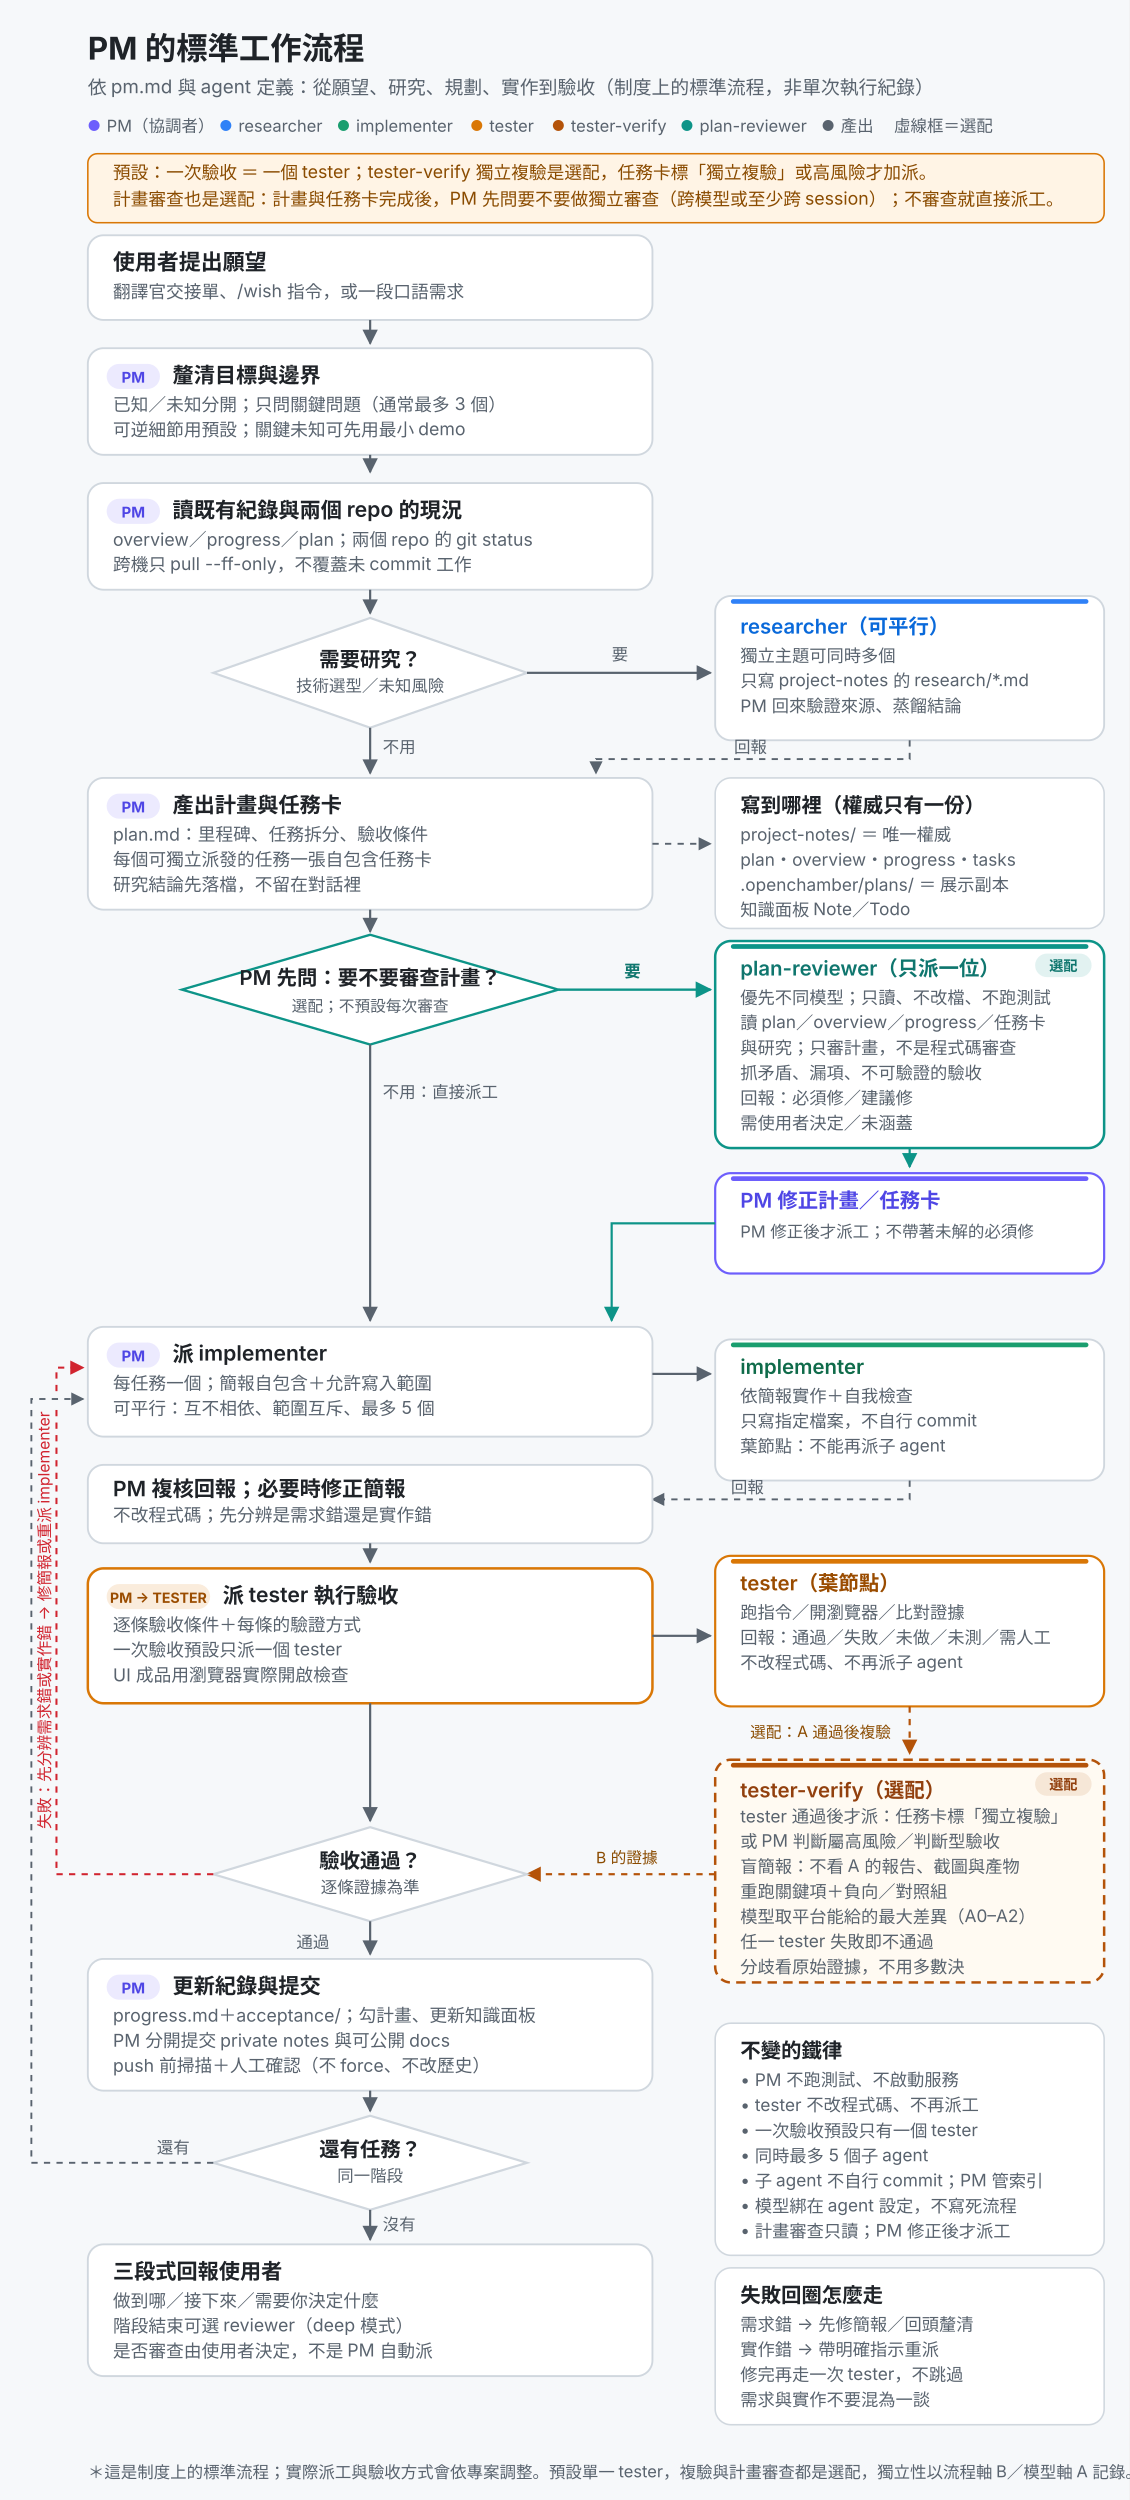
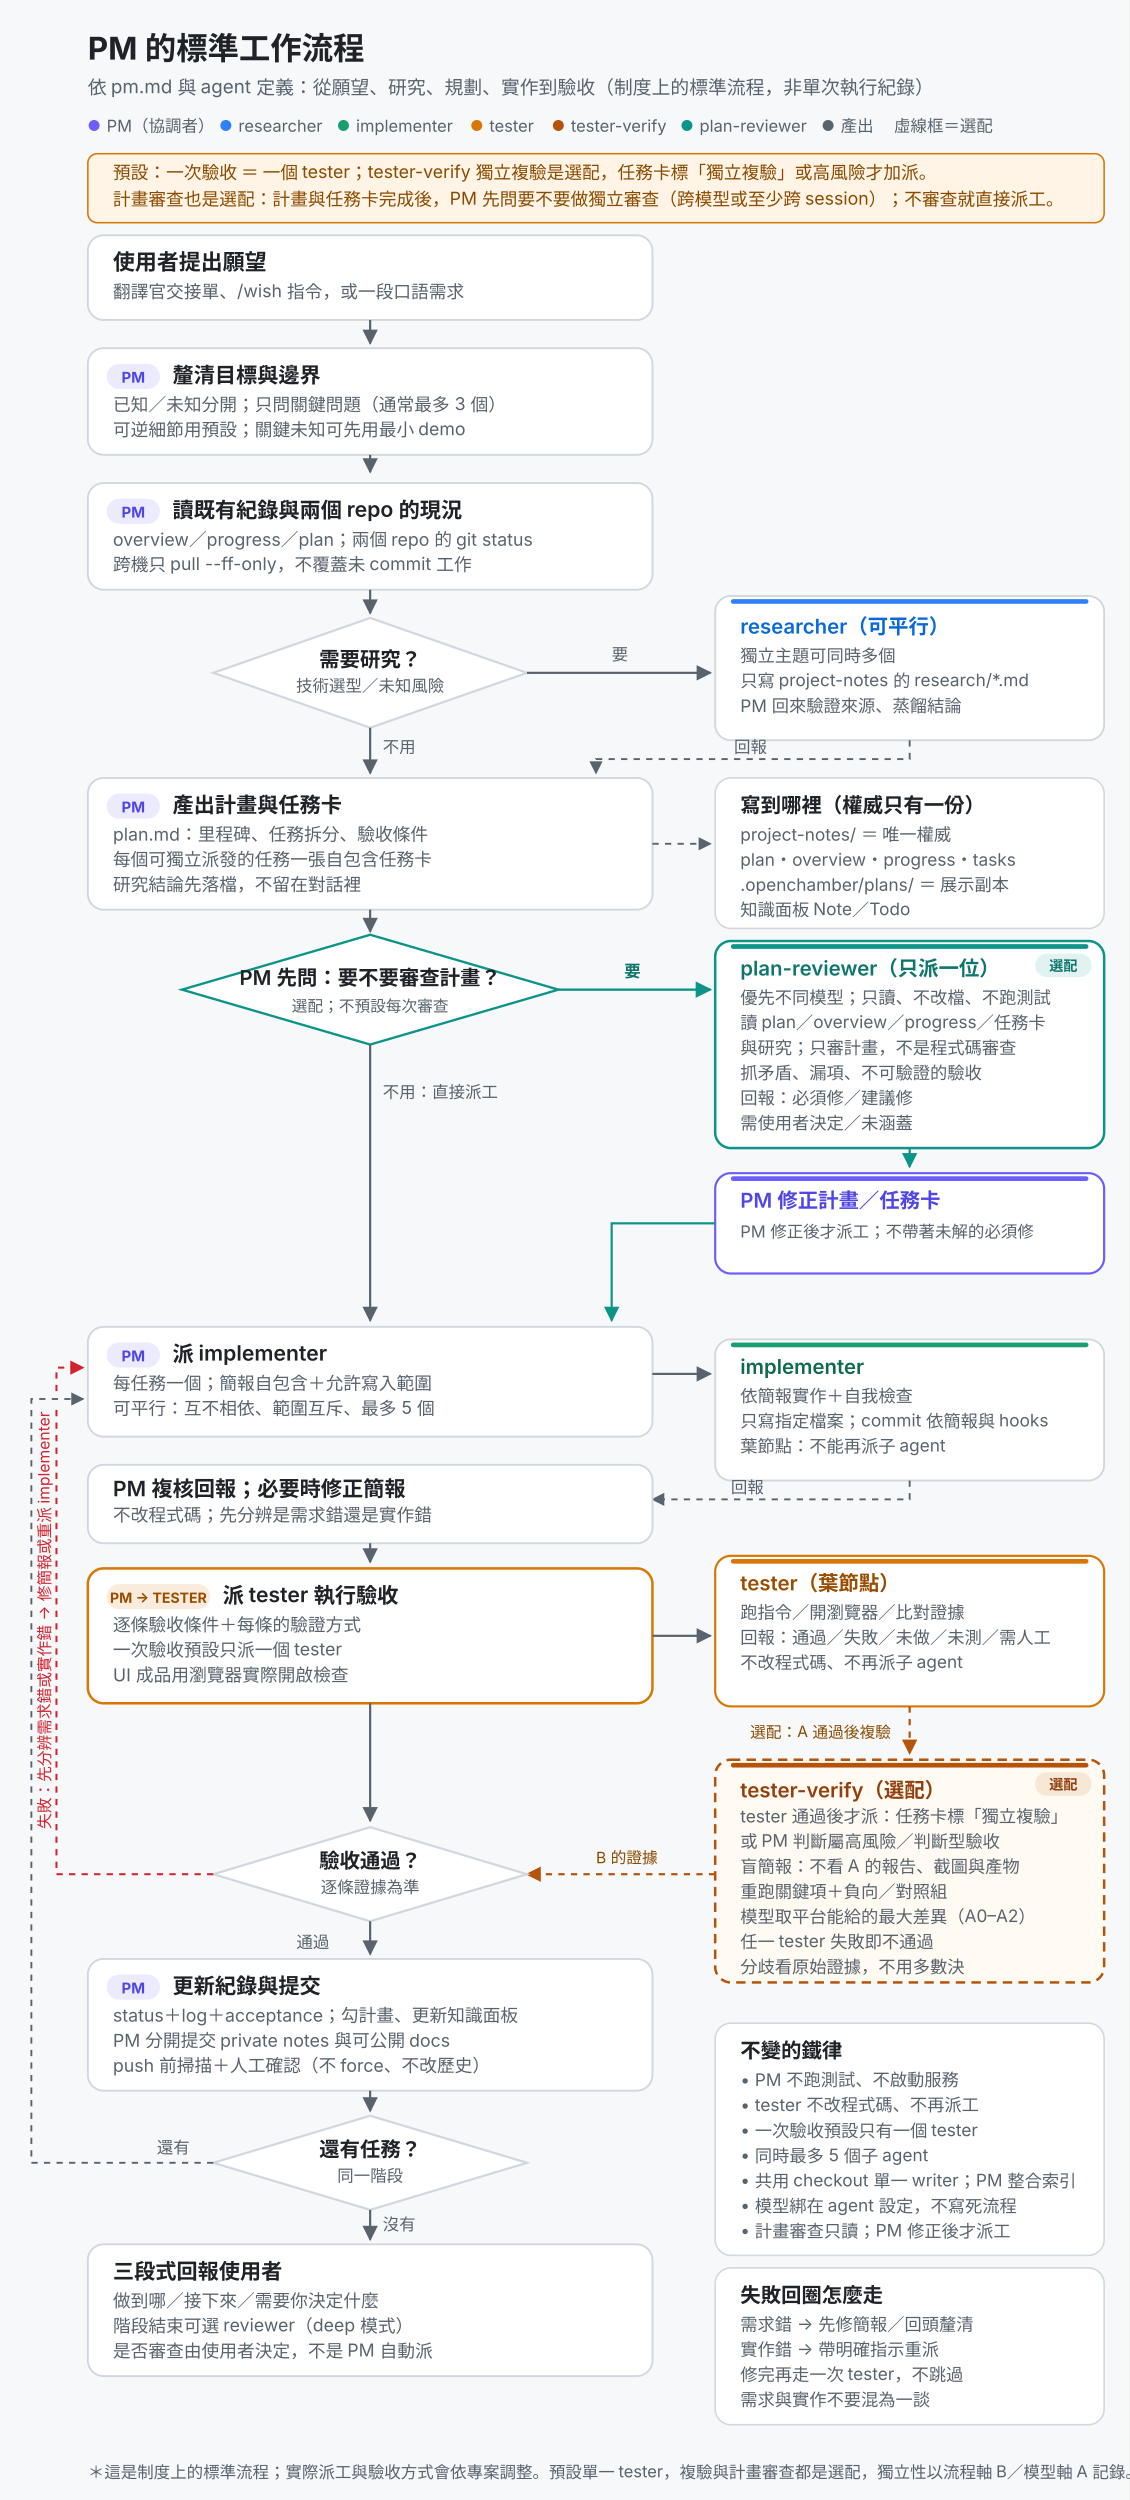
<svg xmlns="http://www.w3.org/2000/svg" width="720" height="1594" viewBox="0 0 720 1594" role="img" aria-labelledby="svg-title svg-desc" font-family="-apple-system, BlinkMacSystemFont, 'Segoe UI', 'Noto Sans TC', 'Microsoft JhengHei', sans-serif" style="max-width:100%;height:auto">
  <defs>
    <marker id="arrow" viewBox="0 0 10 10" refX="9" refY="5" markerWidth="7" markerHeight="7" orient="auto-start-reverse">
      <path d="M0,0 L10,5 L0,10 z" fill="#59636e" />
    </marker>
    <marker id="arrow-fail" viewBox="0 0 10 10" refX="9" refY="5" markerWidth="7" markerHeight="7" orient="auto-start-reverse">
      <path d="M0,0 L10,5 L0,10 z" fill="#d1242f" />
    </marker>
    <marker id="arrow-opt" viewBox="0 0 10 10" refX="9" refY="5" markerWidth="7" markerHeight="7" orient="auto-start-reverse">
      <path d="M0,0 L10,5 L0,10 z" fill="#b45309" />
    </marker>
    <marker id="arrow-plan" viewBox="0 0 10 10" refX="9" refY="5" markerWidth="7" markerHeight="7" orient="auto-start-reverse">
      <path d="M0,0 L10,5 L0,10 z" fill="#0d9488" />
    </marker>
  </defs>
  <rect x="0" y="0" width="720" height="1594" fill="#f6f8fa" />
  <text x="56" y="38" font-size="20" font-weight="700" fill="#1f2328">PM 的標準工作流程</text>
  <text x="56" y="60" font-size="12" fill="#59636e">依 pm.md 與 agent 定義：從願望、研究、規劃、實作到驗收（制度上的標準流程，非單次執行紀錄）</text>
  <circle cx="60" cy="80" r="3.5" fill="#6d5efc" />
  <text x="68" y="84" font-size="10.5" fill="#59636e">PM（協調者）</text>
  <circle cx="144" cy="80" r="3.5" fill="#2f81f7" />
  <text x="152" y="84" font-size="10.5" fill="#59636e">researcher</text>
  <circle cx="219" cy="80" r="3.5" fill="#1a9e6f" />
  <text x="227" y="84" font-size="10.5" fill="#59636e">implementer</text>
  <circle cx="304" cy="80" r="3.5" fill="#d97706" />
  <text x="312" y="84" font-size="10.5" fill="#59636e">tester</text>
  <circle cx="356" cy="80" r="3.5" fill="#b45309" />
  <text x="364" y="84" font-size="10.5" fill="#59636e">tester-verify</text>
  <circle cx="438" cy="80" r="3.5" fill="#0d9488" />
  <text x="446" y="84" font-size="10.5" fill="#59636e">plan-reviewer</text>
  <circle cx="528" cy="80" r="3.5" fill="#59636e" />
  <text x="536" y="84" font-size="10.5" fill="#59636e">產出</text>
  <text x="570" y="84" font-size="10.5" fill="#59636e">虛線框＝選配</text>
  <rect x="56" y="98" width="648" height="44" rx="6" fill="#fff4e5" stroke="#d97706" stroke-width="1" />
  <text x="72" y="114" font-size="11.3" fill="#8a4b00">預設：一次驗收 ＝ 一個 tester；tester-verify 獨立複驗是選配，任務卡標「獨立複驗」或高風險才加派。</text>
  <text x="72" y="131" font-size="11.3" fill="#8a4b00">計畫審查也是選配：計畫與任務卡完成後，PM 先問要不要做獨立審查（跨模型或至少跨 session）；不審查就直接派工。</text>
  <rect x="56" y="150" width="360" height="54" rx="10" fill="#ffffff" stroke="#d0d7de" stroke-width="1.2" />
  <text x="72" y="172" font-size="14" font-weight="600" fill="#1f2328">使用者提出願望</text>
  <text x="72" y="190" font-size="11.3" fill="#59636e">翻譯官交接單、/wish 指令，或一段口語需求</text>
  <path d="M236 204 V219" fill="none" stroke="#59636e" stroke-width="1.4" marker-end="url(#arrow)" />
  <rect x="56" y="222" width="360" height="68" rx="10" fill="#ffffff" stroke="#d0d7de" stroke-width="1.2" />
  <rect x="68" y="232" width="34" height="16" rx="8" fill="#6d5efc" fill-opacity="0.13" />
  <text x="85" y="244" text-anchor="middle" font-size="9.5" font-weight="700" fill="#4f46e5">PM</text>
  <text x="110" y="244" font-size="13.5" font-weight="600" fill="#1f2328">釐清目標與邊界</text>
  <text x="72" y="262" font-size="11.3" fill="#59636e">已知／未知分開；只問關鍵問題（通常最多 3 個）</text>
  <text x="72" y="278" font-size="11.3" fill="#59636e">可逆細節用預設；關鍵未知可先用最小 demo</text>
  <path d="M236 290 V301" fill="none" stroke="#59636e" stroke-width="1.4" marker-end="url(#arrow)" />
  <rect x="56" y="308" width="360" height="68" rx="10" fill="#ffffff" stroke="#d0d7de" stroke-width="1.2" />
  <rect x="68" y="318" width="34" height="16" rx="8" fill="#6d5efc" fill-opacity="0.13" />
  <text x="85" y="330" text-anchor="middle" font-size="9.5" font-weight="700" fill="#4f46e5">PM</text>
  <text x="110" y="330" font-size="13.5" font-weight="600" fill="#1f2328">讀既有紀錄與兩個 repo 的現況</text>
  <text x="72" y="348" font-size="11.3" fill="#59636e">overview／progress／plan；兩個 repo 的 git status</text>
  <text x="72" y="364" font-size="11.3" fill="#59636e">跨機只 pull --ff-only，不覆蓋未 commit 工作</text>
  <path d="M236 376 V391" fill="none" stroke="#59636e" stroke-width="1.4" marker-end="url(#arrow)" />
  <polygon points="236,394 336,429 236,464 136,429" fill="#ffffff" stroke="#d0d7de" stroke-width="1.4" />
  <text x="236" y="425" text-anchor="middle" font-size="13" font-weight="600" fill="#1f2328">需要研究？</text>
  <text x="236" y="441" text-anchor="middle" font-size="10.5" fill="#59636e">技術選型／未知風險</text>
  <path d="M336 429 H453" fill="none" stroke="#59636e" stroke-width="1.4" marker-end="url(#arrow)" />
  <text x="390" y="421" font-size="10.5" fill="#59636e">要</text>
  <rect x="456" y="380" width="248" height="92" rx="10" fill="#ffffff" stroke="#d0d7de" stroke-width="1.2" />
  <rect x="466" y="382" width="228" height="3" rx="1.5" fill="#2f81f7" />
  <text x="472" y="404" font-size="13" font-weight="600" fill="#0969da">researcher（可平行）</text>
  <text x="472" y="422" font-size="11" fill="#59636e">獨立主題可同時多個</text>
  <text x="472" y="438" font-size="11" fill="#59636e">只寫 project-notes 的 research/*.md</text>
  <text x="472" y="454" font-size="11" fill="#59636e">PM 回來驗證來源、蒸餾結論</text>
  <path d="M580 472 V484 H380 V493" fill="none" stroke="#59636e" stroke-width="1.2" stroke-dasharray="4 4" marker-end="url(#arrow)" />
  <text x="468" y="480" font-size="10.5" fill="#59636e">回報</text>
  <path d="M236 464 V493" fill="none" stroke="#59636e" stroke-width="1.4" marker-end="url(#arrow)" />
  <text x="244" y="480" font-size="10.5" fill="#59636e">不用</text>
  <rect x="56" y="496" width="360" height="84" rx="10" fill="#ffffff" stroke="#d0d7de" stroke-width="1.2" />
  <rect x="68" y="506" width="34" height="16" rx="8" fill="#6d5efc" fill-opacity="0.13" />
  <text x="85" y="518" text-anchor="middle" font-size="9.5" font-weight="700" fill="#4f46e5">PM</text>
  <text x="110" y="518" font-size="13.5" font-weight="600" fill="#1f2328">產出計畫與任務卡</text>
  <text x="72" y="536" font-size="11.3" fill="#59636e">plan.md：里程碑、任務拆分、驗收條件</text>
  <text x="72" y="552" font-size="11.3" fill="#59636e">每個可獨立派發的任務一張自包含任務卡</text>
  <text x="72" y="568" font-size="11.3" fill="#59636e">研究結論先落檔，不留在對話裡</text>
  <rect x="456" y="496" width="248" height="96" rx="10" fill="#ffffff" stroke="#d0d7de" stroke-width="1" />
  <text x="472" y="518" font-size="13" font-weight="600" fill="#1f2328">寫到哪裡（權威只有一份）</text>
  <text x="472" y="536" font-size="11" fill="#59636e">project-notes/ ＝ 唯一權威</text>
  <text x="472" y="552" font-size="11" fill="#59636e">plan・overview・progress・tasks</text>
  <text x="472" y="568" font-size="11" fill="#59636e">.openchamber/plans/ ＝ 展示副本</text>
  <text x="472" y="584" font-size="11" fill="#59636e">知識面板 Note／Todo</text>
  <path d="M416 538 H453" fill="none" stroke="#59636e" stroke-width="1.2" stroke-dasharray="4 4" marker-end="url(#arrow)" />
  <path d="M236 580 V594" fill="none" stroke="#59636e" stroke-width="1.4" marker-end="url(#arrow)" />
  <polygon points="236,596 356,631 236,666 116,631" fill="#ffffff" stroke="#0d9488" stroke-width="1.5" />
  <text x="236" y="628" text-anchor="middle" font-size="13" font-weight="600" fill="#1f2328">PM 先問：要不要審查計畫？</text>
  <text x="236" y="645" text-anchor="middle" font-size="10" fill="#59636e">選配；不預設每次審查</text>
  <path d="M356 631 H453" fill="none" stroke="#0d9488" stroke-width="1.5" marker-end="url(#arrow-plan)" />
  <text x="398" y="623" font-size="10.5" font-weight="600" fill="#0f766e">要</text>
  <path d="M236 666 V842" fill="none" stroke="#59636e" stroke-width="1.4" marker-end="url(#arrow)" />
  <text x="244" y="700" font-size="10.5" fill="#59636e">不用：直接派工</text>
  <rect x="456" y="600" width="248" height="132" rx="10" fill="#ffffff" stroke="#0d9488" stroke-width="1.6" />
  <rect x="466" y="602" width="228" height="3" rx="1.5" fill="#0d9488" />
  <rect x="660" y="608" width="36" height="15" rx="7.5" fill="#0d9488" fill-opacity="0.12" />
  <text x="678" y="619" text-anchor="middle" font-size="9" font-weight="700" fill="#0f766e">選配</text>
  <text x="472" y="622" font-size="13" font-weight="600" fill="#0f766e">plan-reviewer（只派一位）</text>
  <text x="472" y="640" font-size="11" fill="#59636e">優先不同模型；只讀、不改檔、不跑測試</text>
  <text x="472" y="656" font-size="11" fill="#59636e">讀 plan／overview／progress／任務卡</text>
  <text x="472" y="672" font-size="11" fill="#59636e">　與研究；只審計畫，不是程式碼審查</text>
  <text x="472" y="688" font-size="11" fill="#59636e">抓矛盾、漏項、不可驗證的驗收</text>
  <text x="472" y="704" font-size="11" fill="#59636e">回報：必須修／建議修</text>
  <text x="472" y="720" font-size="11" fill="#59636e">　　　需使用者決定／未涵蓋</text>
  <path d="M580 732 V744" fill="none" stroke="#0d9488" stroke-width="1.4" marker-end="url(#arrow-plan)" />
  <rect x="456" y="748" width="248" height="64" rx="10" fill="#ffffff" stroke="#6d5efc" stroke-width="1.4" />
  <rect x="466" y="750" width="228" height="3" rx="1.5" fill="#6d5efc" />
  <text x="472" y="770" font-size="13" font-weight="600" fill="#4f46e5">PM 修正計畫／任務卡</text>
  <text x="472" y="789" font-size="10.5" fill="#59636e">PM 修正後才派工；不帶著未解的必須修</text>
  <path d="M456 780 H390 V842" fill="none" stroke="#0d9488" stroke-width="1.4" marker-end="url(#arrow-plan)" />
  <rect x="56" y="846" width="360" height="70" rx="10" fill="#ffffff" stroke="#d0d7de" stroke-width="1.2" />
  <rect x="68" y="856" width="34" height="16" rx="8" fill="#6d5efc" fill-opacity="0.13" />
  <text x="85" y="868" text-anchor="middle" font-size="9.5" font-weight="700" fill="#4f46e5">PM</text>
  <text x="110" y="868" font-size="13.5" font-weight="600" fill="#1f2328">派 implementer</text>
  <text x="72" y="886" font-size="11.3" fill="#59636e">每任務一個；簡報自包含＋允許寫入範圍</text>
  <text x="72" y="902" font-size="11.3" fill="#59636e">可平行：互不相依、範圍互斥、最多 5 個</text>
  <path d="M416 876 H453" fill="none" stroke="#59636e" stroke-width="1.4" marker-end="url(#arrow)" />
  <rect x="456" y="854" width="248" height="90" rx="10" fill="#ffffff" stroke="#d0d7de" stroke-width="1.2" />
  <rect x="466" y="856" width="228" height="3" rx="1.5" fill="#1a9e6f" />
  <text x="472" y="876" font-size="13" font-weight="600" fill="#0f6b4a">implementer</text>
  <text x="472" y="894" font-size="11" fill="#59636e">依簡報實作＋自我檢查</text>
-   <text x="472" y="910" font-size="11" fill="#59636e">只寫指定檔案，不自行 commit</text>
+   <text x="472" y="910" font-size="11" fill="#59636e">只寫指定檔案；commit 依簡報與 hooks</text>
  <text x="472" y="926" font-size="11" fill="#59636e">葉節點：不能再派子 agent</text>
  <path d="M580 944 V956 H416" fill="none" stroke="#59636e" stroke-width="1.2" stroke-dasharray="4 4" marker-end="url(#arrow)" />
  <text x="466" y="952" font-size="10.5" fill="#59636e">回報</text>
  <rect x="56" y="934" width="360" height="50" rx="10" fill="#ffffff" stroke="#d0d7de" stroke-width="1.2" />
  <text x="72" y="954" font-size="13.5" font-weight="600" fill="#1f2328">PM 複核回報；必要時修正簡報</text>
  <text x="72" y="970" font-size="11.3" fill="#59636e">不改程式碼；先分辨是需求錯還是實作錯</text>
  <path d="M236 984 V996" fill="none" stroke="#59636e" stroke-width="1.4" marker-end="url(#arrow)" />
  <rect x="56" y="1000" width="360" height="86" rx="10" fill="#ffffff" stroke="#d97706" stroke-width="1.6" />
  <rect x="68" y="1010" width="66" height="16" rx="8" fill="#d97706" fill-opacity="0.14" />
  <text x="101" y="1022" text-anchor="middle" font-size="9" font-weight="700" fill="#9a4c00">PM → TESTER</text>
  <text x="142" y="1022" font-size="13.5" font-weight="600" fill="#1f2328">派 tester 執行驗收</text>
  <text x="72" y="1040" font-size="11.3" fill="#59636e">逐條驗收條件＋每條的驗證方式</text>
  <text x="72" y="1056" font-size="11.3" fill="#59636e">一次驗收預設只派一個 tester</text>
  <text x="72" y="1072" font-size="11.3" fill="#59636e">UI 成品用瀏覽器實際開啟檢查</text>
  <path d="M416 1043 H453" fill="none" stroke="#59636e" stroke-width="1.4" marker-end="url(#arrow)" />
  <rect x="456" y="992" width="248" height="96" rx="10" fill="#ffffff" stroke="#d97706" stroke-width="1.4" />
  <rect x="466" y="994" width="228" height="3" rx="1.5" fill="#d97706" />
  <text x="472" y="1014" font-size="13" font-weight="600" fill="#9a4c00">tester（葉節點）</text>
  <text x="472" y="1032" font-size="11" fill="#59636e">跑指令／開瀏覽器／比對證據</text>
  <text x="472" y="1048" font-size="11" fill="#59636e">回報：通過／失敗／未做／未測／需人工</text>
  <text x="472" y="1064" font-size="11" fill="#59636e">不改程式碼、不再派子 agent</text>
  <rect x="456" y="1122" width="248" height="142" rx="10" fill="#fffaf2" stroke="#b45309" stroke-width="1.6" stroke-dasharray="6 4" />
  <rect x="466" y="1124" width="228" height="3" rx="1.5" fill="#b45309" />
  <rect x="660" y="1130" width="36" height="15" rx="7.5" fill="#b45309" fill-opacity="0.12" />
  <text x="678" y="1141" text-anchor="middle" font-size="9" font-weight="700" fill="#92400e">選配</text>
  <text x="472" y="1146" font-size="13" font-weight="600" fill="#92400e">tester-verify（選配）</text>
  <text x="472" y="1162" font-size="11" fill="#59636e">tester 通過後才派：任務卡標「獨立複驗」</text>
  <text x="472" y="1178" font-size="11" fill="#59636e">或 PM 判斷屬高風險／判斷型驗收</text>
  <text x="472" y="1194" font-size="11" fill="#59636e">盲簡報：不看 A 的報告、截圖與產物</text>
  <text x="472" y="1210" font-size="11" fill="#59636e">重跑關鍵項＋負向／對照組</text>
  <text x="472" y="1226" font-size="11" fill="#59636e">模型取平台能給的最大差異（A0–A2）</text>
  <text x="472" y="1242" font-size="11" fill="#59636e">任一 tester 失敗即不通過</text>
  <text x="472" y="1258" font-size="11" fill="#59636e">分歧看原始證據，不用多數決</text>
  <path d="M580 1088 V1118" fill="none" stroke="#b45309" stroke-width="1.4" stroke-dasharray="4 4" marker-end="url(#arrow-opt)" />
  <text x="568" y="1108" text-anchor="end" font-size="10" fill="#8a4b00">選配：A 通過後複驗</text>
  <path d="M456 1195 H336" fill="none" stroke="#b45309" stroke-width="1.4" stroke-dasharray="4 4" marker-end="url(#arrow-opt)" />
  <text x="380" y="1188" font-size="10" fill="#8a4b00">B 的證據</text>
  <path d="M236 1086 V1161" fill="none" stroke="#59636e" stroke-width="1.4" marker-end="url(#arrow)" />
  <polygon points="236,1165 336,1195 236,1225 136,1195" fill="#ffffff" stroke="#d0d7de" stroke-width="1.4" />
  <text x="236" y="1191" text-anchor="middle" font-size="13" font-weight="600" fill="#1f2328">驗收通過？</text>
  <text x="236" y="1207" text-anchor="middle" font-size="10.5" fill="#59636e">逐條證據為準</text>
  <path d="M136 1195 H36 V872 H53" fill="none" stroke="#d1242f" stroke-width="1.3" stroke-dasharray="4 4" marker-end="url(#arrow-fail)" />
  <text transform="rotate(-90 32 1033)" x="32" y="1033" text-anchor="middle" font-size="10" fill="#d1242f">失敗：先分辨需求錯或實作錯 → 修簡報或重派 implementer</text>
  <path d="M236 1225 V1246" fill="none" stroke="#59636e" stroke-width="1.4" marker-end="url(#arrow)" />
  <text x="210" y="1242" text-anchor="end" font-size="10.5" fill="#59636e">通過</text>
  <rect x="56" y="1249" width="360" height="84" rx="10" fill="#ffffff" stroke="#d0d7de" stroke-width="1.2" />
  <rect x="68" y="1259" width="34" height="16" rx="8" fill="#6d5efc" fill-opacity="0.13" />
  <text x="85" y="1271" text-anchor="middle" font-size="9.5" font-weight="700" fill="#4f46e5">PM</text>
  <text x="110" y="1271" font-size="13.5" font-weight="600" fill="#1f2328">更新紀錄與提交</text>
-   <text x="72" y="1289" font-size="11.3" fill="#59636e">progress.md＋acceptance/；勾計畫、更新知識面板</text>
+   <text x="72" y="1289" font-size="11.3" fill="#59636e">status＋log＋acceptance；勾計畫、更新知識面板</text>
  <text x="72" y="1305" font-size="11.3" fill="#59636e">PM 分開提交 private notes 與可公開 docs</text>
  <text x="72" y="1321" font-size="11.3" fill="#59636e">push 前掃描＋人工確認（不 force、不改歷史）</text>
  <path d="M236 1333 V1346" fill="none" stroke="#59636e" stroke-width="1.4" marker-end="url(#arrow)" />
  <polygon points="236,1349 336,1379 236,1409 136,1379" fill="#ffffff" stroke="#d0d7de" stroke-width="1.4" />
  <text x="236" y="1375" text-anchor="middle" font-size="13" font-weight="600" fill="#1f2328">還有任務？</text>
  <text x="236" y="1391" text-anchor="middle" font-size="10.5" fill="#59636e">同一階段</text>
  <path d="M236 1409 V1428" fill="none" stroke="#59636e" stroke-width="1.4" marker-end="url(#arrow)" />
  <text x="244" y="1422" font-size="10.5" fill="#59636e">沒有</text>
  <rect x="56" y="1431" width="360" height="84" rx="10" fill="#ffffff" stroke="#d0d7de" stroke-width="1.2" />
  <text x="72" y="1453" font-size="13.5" font-weight="600" fill="#1f2328">三段式回報使用者</text>
  <text x="72" y="1471" font-size="11.3" fill="#59636e">做到哪／接下來／需要你決定什麼</text>
  <text x="72" y="1487" font-size="11.3" fill="#59636e">階段結束可選 reviewer（deep 模式）</text>
  <text x="72" y="1503" font-size="11.3" fill="#59636e">是否審查由使用者決定，不是 PM 自動派</text>
  <rect x="32" y="888" width="8" height="8" fill="#f6f8fa" />
  <path d="M136 1379 H20 V892 H53" fill="none" stroke="#59636e" stroke-width="1.2" stroke-dasharray="4 4" marker-end="url(#arrow)" />
  <text x="100" y="1373" font-size="10.5" fill="#59636e">還有</text>
  <rect x="456" y="1290" width="248" height="148" rx="10" fill="#ffffff" stroke="#d0d7de" stroke-width="1" />
  <text x="472" y="1312" font-size="13" font-weight="600" fill="#1f2328">不變的鐵律</text>
  <text x="472" y="1330" font-size="11" fill="#59636e">• PM 不跑測試、不啟動服務</text>
  <text x="472" y="1346" font-size="11" fill="#59636e">• tester 不改程式碼、不再派工</text>
  <text x="472" y="1362" font-size="11" fill="#59636e">• 一次驗收預設只有一個 tester</text>
  <text x="472" y="1378" font-size="11" fill="#59636e">• 同時最多 5 個子 agent</text>
-   <text x="472" y="1394" font-size="11" fill="#59636e">• 子 agent 不自行 commit；PM 管索引</text>
+   <text x="472" y="1394" font-size="11" fill="#59636e">• 共用 checkout 單一 writer；PM 整合索引</text>
  <text x="472" y="1410" font-size="11" fill="#59636e">• 模型綁在 agent 設定，不寫死流程</text>
  <text x="472" y="1426" font-size="11" fill="#59636e">• 計畫審查只讀；PM 修正後才派工</text>
  <rect x="456" y="1446" width="248" height="100" rx="10" fill="#ffffff" stroke="#d0d7de" stroke-width="1" />
  <text x="472" y="1468" font-size="13" font-weight="600" fill="#1f2328">失敗回圈怎麼走</text>
  <text x="472" y="1486" font-size="11" fill="#59636e">需求錯 → 先修簡報／回頭釐清</text>
  <text x="472" y="1502" font-size="11" fill="#59636e">實作錯 → 帶明確指示重派</text>
  <text x="472" y="1518" font-size="11" fill="#59636e">修完再走一次 tester，不跳過</text>
  <text x="472" y="1534" font-size="11" fill="#59636e">需求與實作不要混為一談</text>
  <text x="56" y="1580" font-size="10.5" fill="#59636e">＊這是制度上的標準流程；實際派工與驗收方式會依專案調整。預設單一 tester，複驗與計畫審查都是選配，獨立性以流程軸 B／模型軸 A 記錄。</text>
</svg>
